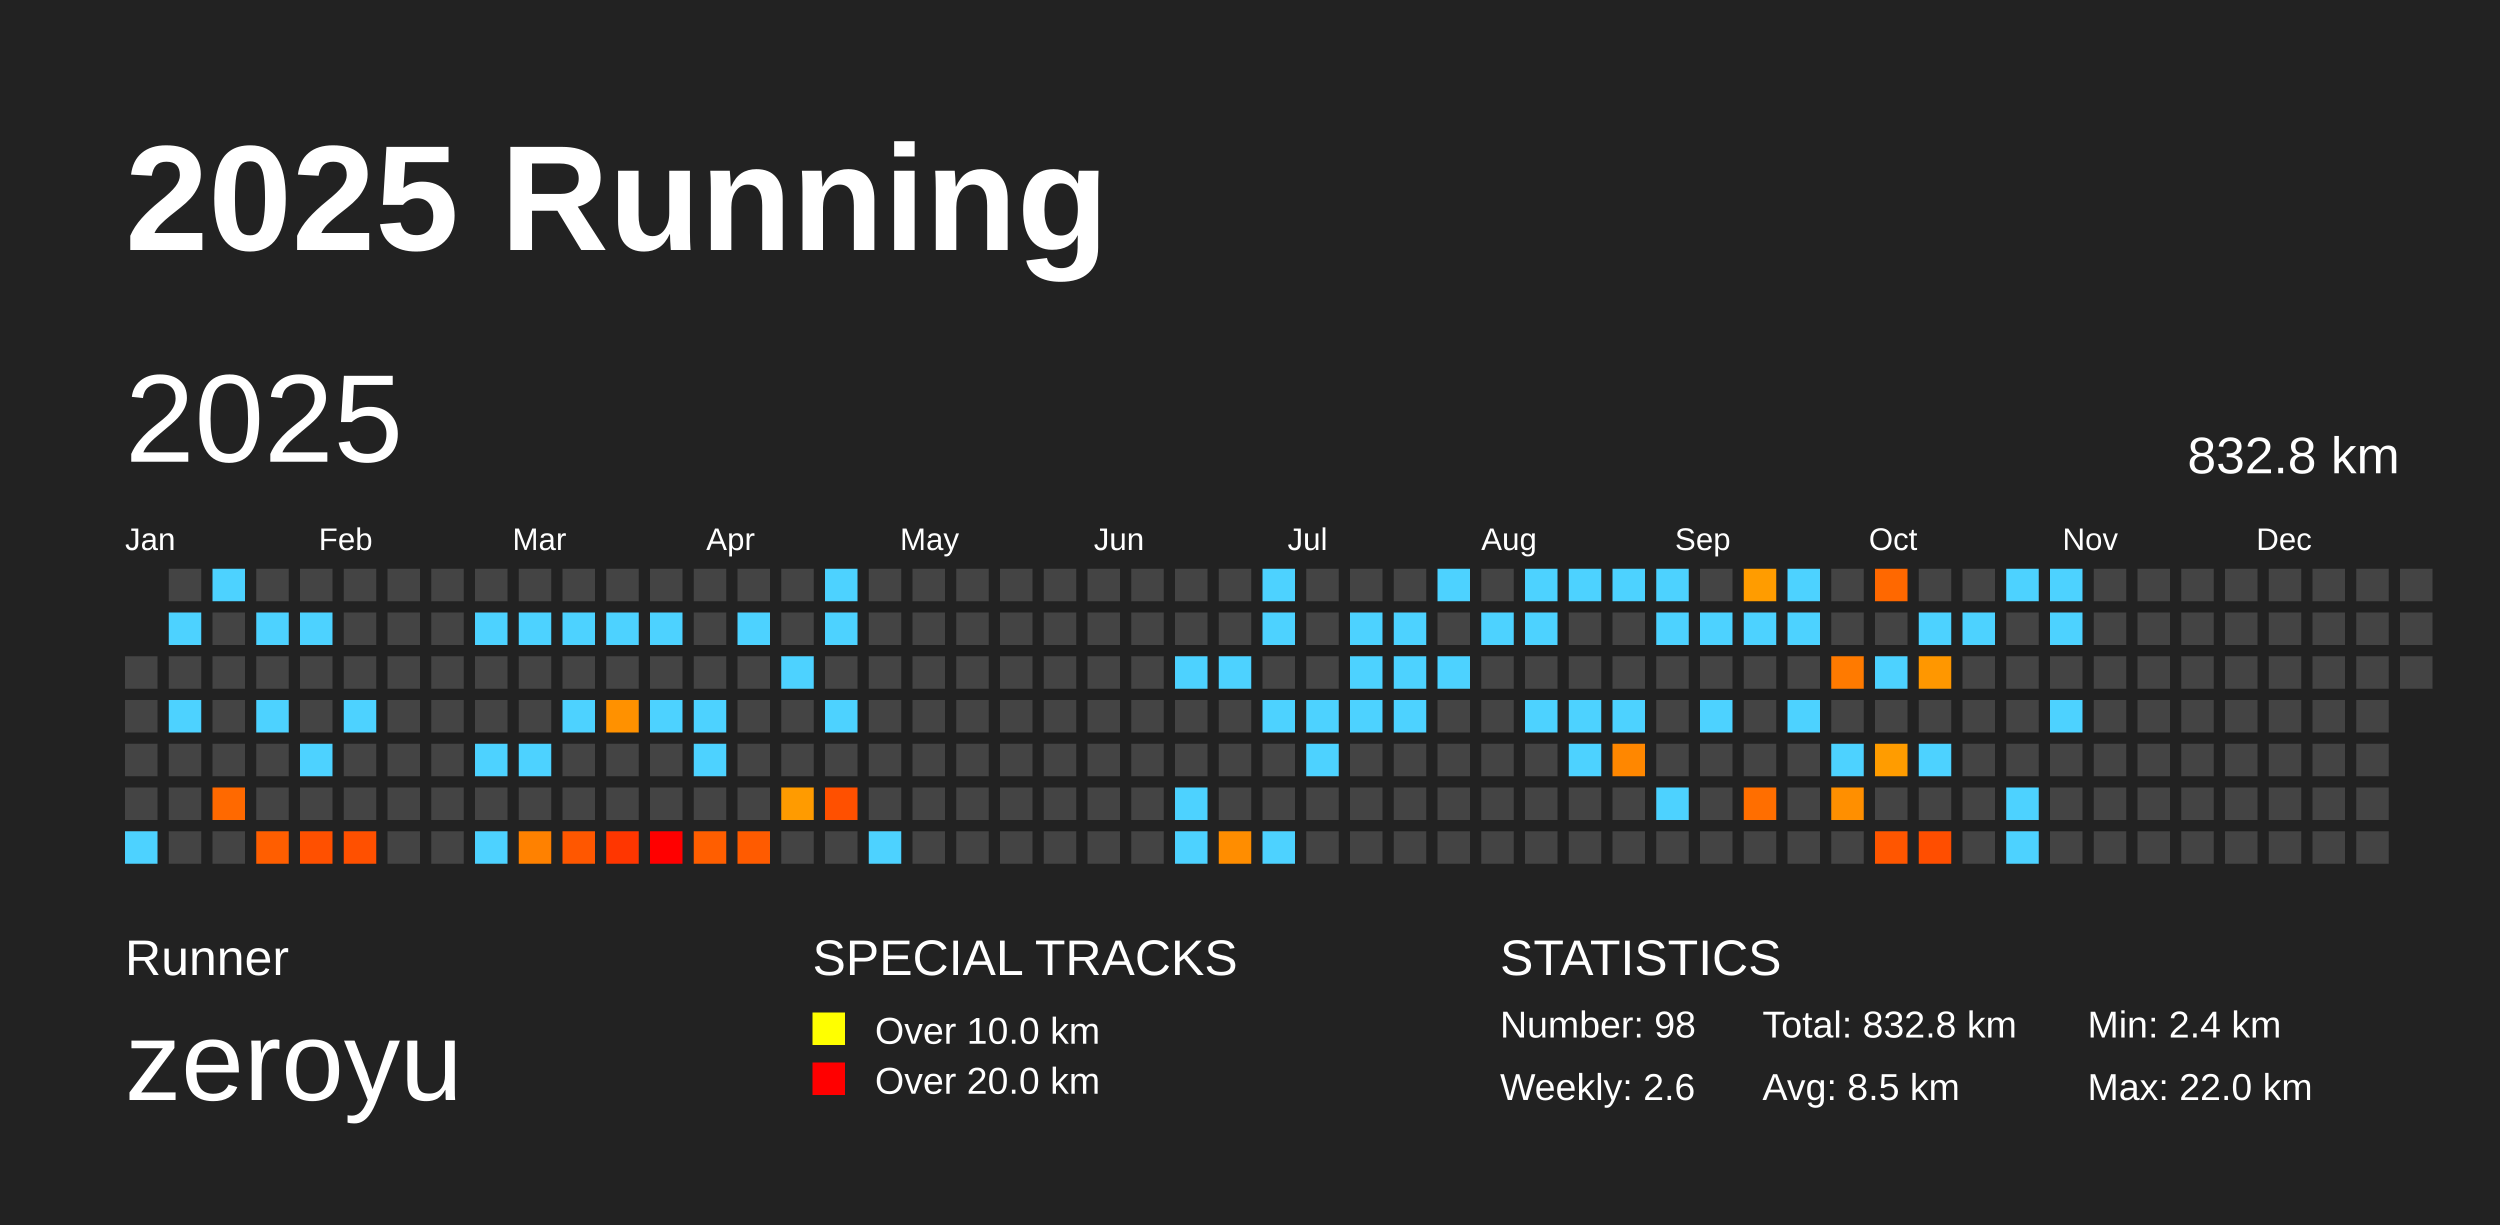
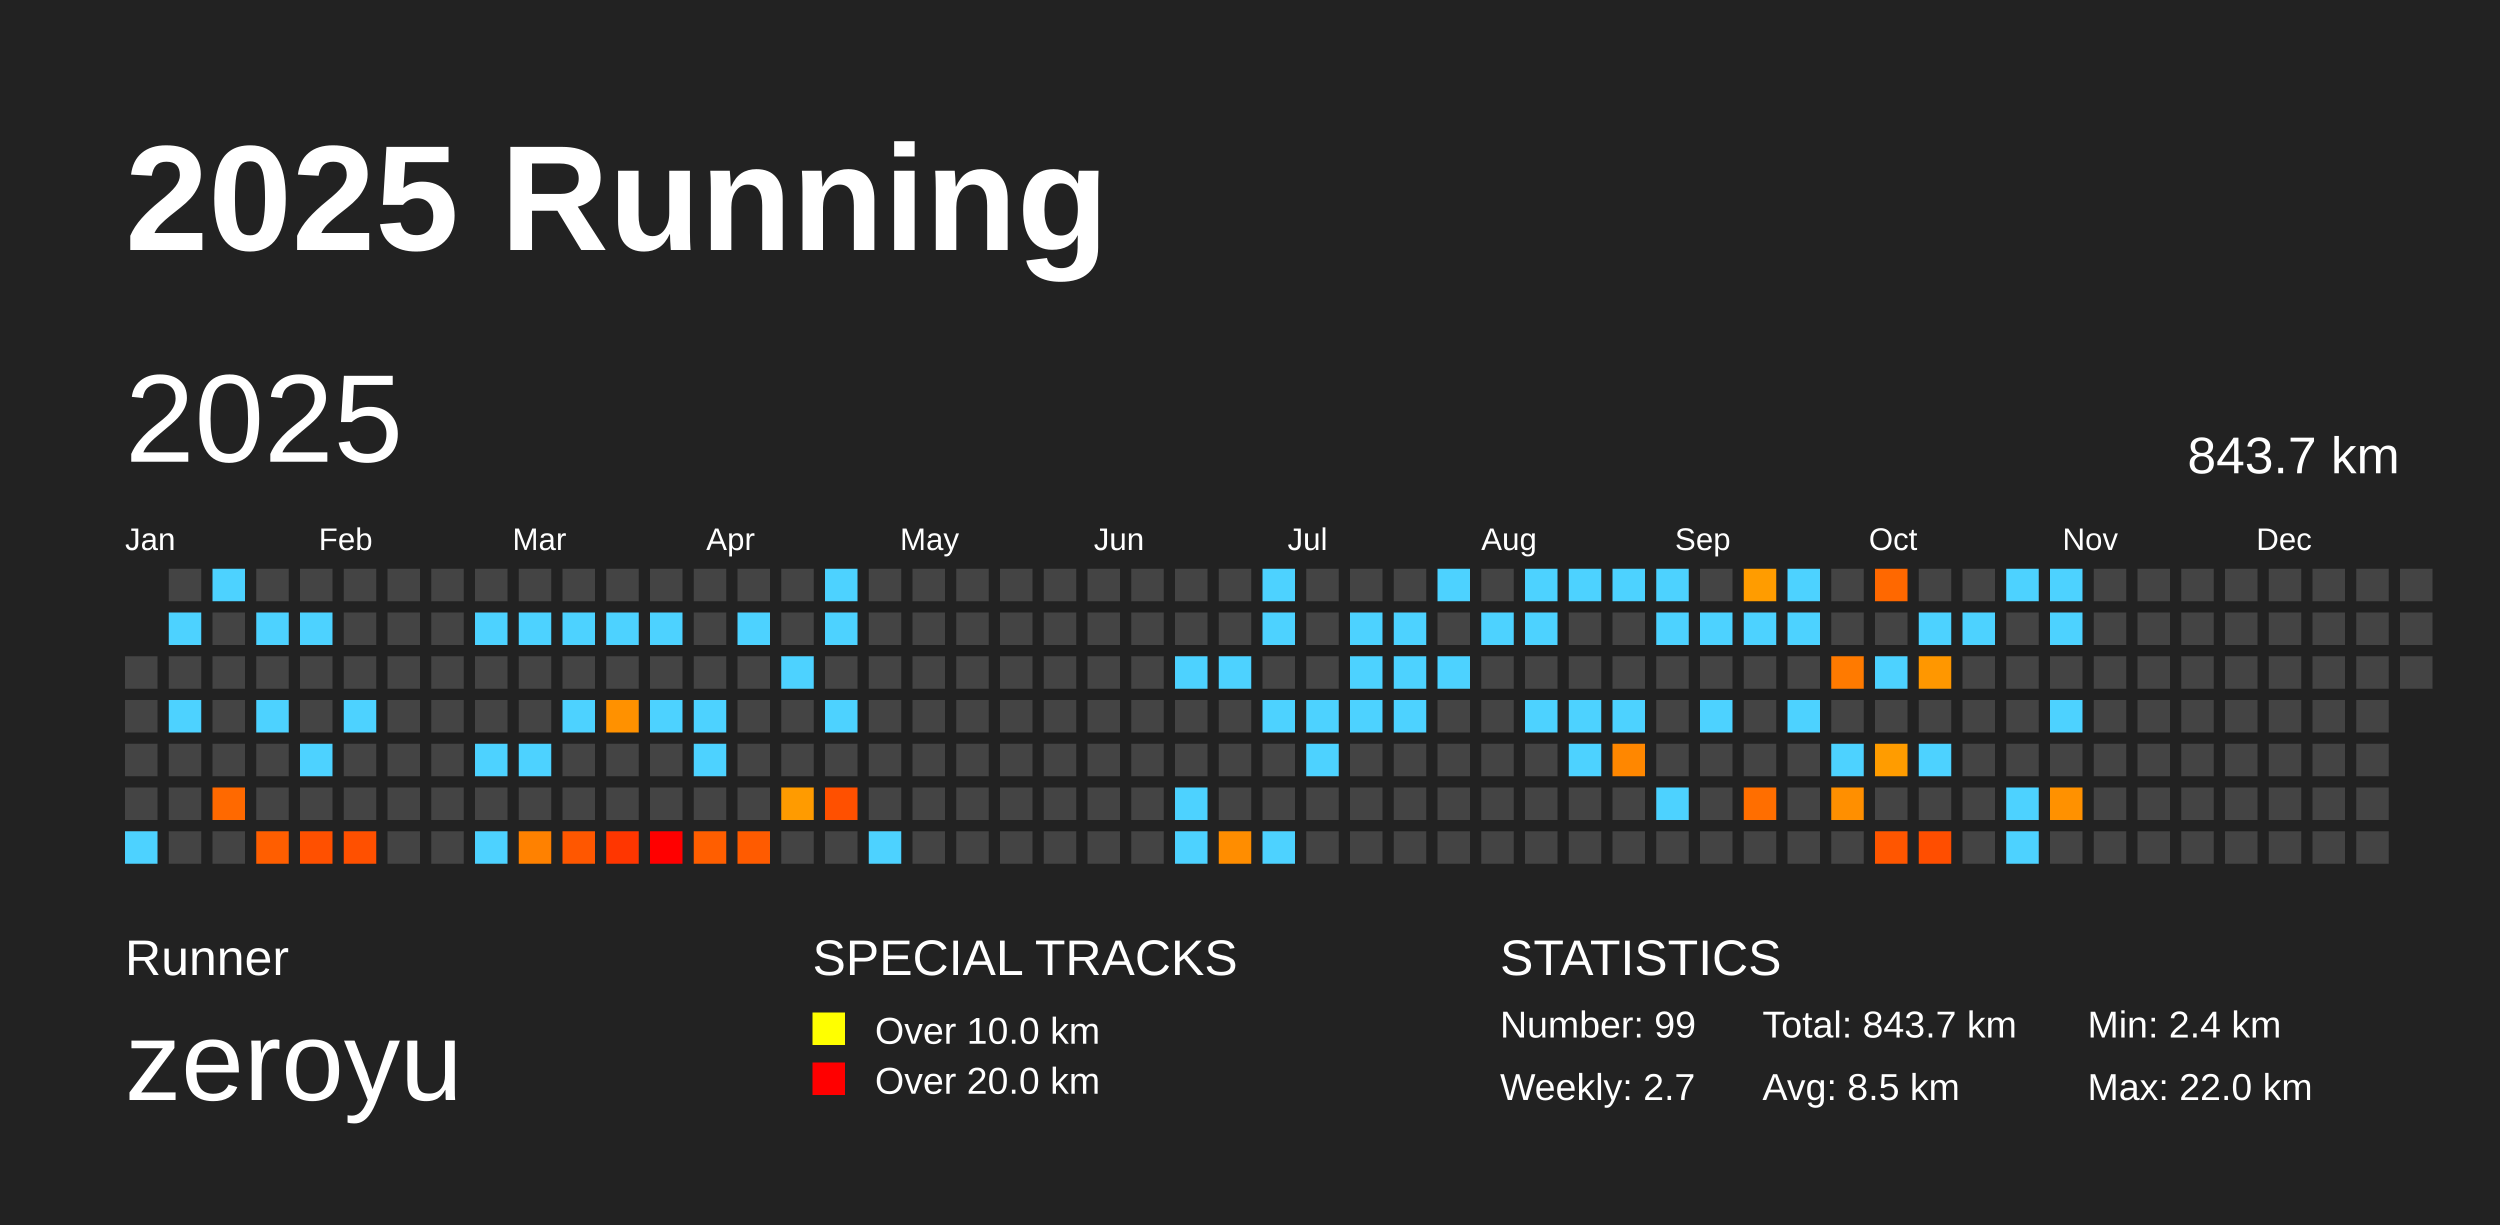
<svg xmlns="http://www.w3.org/2000/svg" baseProfile="full" height="98mm" version="1.1" viewBox="0,0,200,98" width="200mm">
  <defs />
  <rect fill="#222222" height="98" width="200" x="0" y="0" />
  <text fill="#FFFFFF" style="font-size:12px; font-family:Arial; font-weight:bold;" x="10" y="20">2025 Running</text>
  <text fill="#FFFFFF" style="font-size:4px; font-family:Arial" x="10" y="78">Runner</text>
  <text fill="#FFFFFF" style="font-size:9px; font-family:Arial" x="10" y="88">zeroyu</text>
  <text fill="#FFFFFF" style="font-size:4px; font-family:Arial" x="65" y="78">SPECIAL TRACKS</text>
  <rect fill="yellow" height="2.6" width="2.6" x="65" y="81" />
  <text fill="#FFFFFF" style="font-size:3px; font-family:Arial" x="70" y="83.5">Over 10.0 km</text>
  <rect fill="red" height="2.6" width="2.6" x="65" y="85" />
  <text fill="#FFFFFF" style="font-size:3px; font-family:Arial" x="70" y="87.5">Over 20.0 km</text>
  <text fill="#FFFFFF" style="font-size:4px; font-family:Arial" x="120" y="78">STATISTICS</text>
-   <text fill="#FFFFFF" style="font-size:3px; font-family:Arial" x="120" y="83">Number: 98</text>
-   <text fill="#FFFFFF" style="font-size:3px; font-family:Arial" x="120" y="88">Weekly: 2.6</text>
-   <text fill="#FFFFFF" style="font-size:3px; font-family:Arial" x="141" y="83">Total: 832.8 km</text>
+   <text fill="#FFFFFF" style="font-size:3px; font-family:Arial" x="120" y="83">Number: 99</text>
+   <text fill="#FFFFFF" style="font-size:3px; font-family:Arial" x="120" y="88">Weekly: 2.7</text>
+   <text fill="#FFFFFF" style="font-size:3px; font-family:Arial" x="141" y="83">Total: 843.7 km</text>
  <text fill="#FFFFFF" style="font-size:3px; font-family:Arial" x="141" y="88">Avg: 8.5 km</text>
  <text fill="#FFFFFF" style="font-size:3px; font-family:Arial" x="167" y="83">Min: 2.4 km</text>
  <text fill="#FFFFFF" style="font-size:3px; font-family:Arial" x="167" y="88">Max: 22.0 km</text>
  <text dominant-baseline="hanging" fill="#FFFFFF" style="font-size:10.0px; font-family:Arial;" x="10" y="30">2025</text>
-   <text dominant-baseline="hanging" fill="#FFFFFF" style="font-size:4.125px; font-family:Arial;" x="175" y="35">832.8 km</text>
+   <text dominant-baseline="hanging" fill="#FFFFFF" style="font-size:4.125px; font-family:Arial;" x="175" y="35">843.7 km</text>
  <text fill="#FFFFFF" style="font-size:2.5px; font-family:Arial" x="10.0" y="44">Jan</text>
  <text fill="#FFFFFF" style="font-size:2.5px; font-family:Arial" x="25.5" y="44">Feb</text>
  <text fill="#FFFFFF" style="font-size:2.5px; font-family:Arial" x="41.0" y="44">Mar</text>
  <text fill="#FFFFFF" style="font-size:2.5px; font-family:Arial" x="56.5" y="44">Apr</text>
  <text fill="#FFFFFF" style="font-size:2.5px; font-family:Arial" x="72.0" y="44">May</text>
  <text fill="#FFFFFF" style="font-size:2.5px; font-family:Arial" x="87.5" y="44">Jun</text>
  <text fill="#FFFFFF" style="font-size:2.5px; font-family:Arial" x="103.0" y="44">Jul</text>
  <text fill="#FFFFFF" style="font-size:2.5px; font-family:Arial" x="118.5" y="44">Aug</text>
  <text fill="#FFFFFF" style="font-size:2.5px; font-family:Arial" x="134.0" y="44">Sep</text>
  <text fill="#FFFFFF" style="font-size:2.5px; font-family:Arial" x="149.5" y="44">Oct</text>
  <text fill="#FFFFFF" style="font-size:2.5px; font-family:Arial" x="165.0" y="44">Nov</text>
  <text fill="#FFFFFF" style="font-size:2.5px; font-family:Arial" x="180.5" y="44">Dec</text>
  <rect fill="#444444" height="2.6" width="2.6" x="10.0" y="52.5" />
  <rect fill="#444444" height="2.6" width="2.6" x="10.0" y="56.0" />
  <rect fill="#444444" height="2.6" width="2.6" x="10.0" y="59.5" />
  <rect fill="#444444" height="2.6" width="2.6" x="10.0" y="63.0" />
  <rect fill="#4dd2ff" height="2.6" width="2.6" x="10.0" y="66.5" />
  <rect fill="#444444" height="2.6" width="2.6" x="13.5" y="45.5" />
  <rect fill="#4dd2ff" height="2.6" width="2.6" x="13.5" y="49.0" />
  <rect fill="#444444" height="2.6" width="2.6" x="13.5" y="52.5" />
  <rect fill="#4dd2ff" height="2.6" width="2.6" x="13.5" y="56.0" />
  <rect fill="#444444" height="2.6" width="2.6" x="13.5" y="59.5" />
  <rect fill="#444444" height="2.6" width="2.6" x="13.5" y="63.0" />
  <rect fill="#444444" height="2.6" width="2.6" x="13.5" y="66.5" />
  <rect fill="#4dd2ff" height="2.6" width="2.6" x="17.0" y="45.5" />
  <rect fill="#444444" height="2.6" width="2.6" x="17.0" y="49.0" />
  <rect fill="#444444" height="2.6" width="2.6" x="17.0" y="52.5" />
  <rect fill="#444444" height="2.6" width="2.6" x="17.0" y="56.0" />
  <rect fill="#444444" height="2.6" width="2.6" x="17.0" y="59.5" />
  <rect fill="#ff6900" height="2.6" width="2.6" x="17.0" y="63.0" />
  <rect fill="#444444" height="2.6" width="2.6" x="17.0" y="66.5" />
  <rect fill="#444444" height="2.6" width="2.6" x="20.5" y="45.5" />
  <rect fill="#4dd2ff" height="2.6" width="2.6" x="20.5" y="49.0" />
  <rect fill="#444444" height="2.6" width="2.6" x="20.5" y="52.5" />
  <rect fill="#4dd2ff" height="2.6" width="2.6" x="20.5" y="56.0" />
  <rect fill="#444444" height="2.6" width="2.6" x="20.5" y="59.5" />
  <rect fill="#444444" height="2.6" width="2.6" x="20.5" y="63.0" />
  <rect fill="#ff5e00" height="2.6" width="2.6" x="20.5" y="66.5" />
  <rect fill="#444444" height="2.6" width="2.6" x="24.0" y="45.5" />
  <rect fill="#4dd2ff" height="2.6" width="2.6" x="24.0" y="49.0" />
  <rect fill="#444444" height="2.6" width="2.6" x="24.0" y="52.5" />
  <rect fill="#444444" height="2.6" width="2.6" x="24.0" y="56.0" />
  <rect fill="#4dd2ff" height="2.6" width="2.6" x="24.0" y="59.5" />
  <rect fill="#444444" height="2.6" width="2.6" x="24.0" y="63.0" />
  <rect fill="#ff5000" height="2.6" width="2.6" x="24.0" y="66.5" />
  <rect fill="#444444" height="2.6" width="2.6" x="27.5" y="45.5" />
  <rect fill="#444444" height="2.6" width="2.6" x="27.5" y="49.0" />
  <rect fill="#444444" height="2.6" width="2.6" x="27.5" y="52.5" />
  <rect fill="#4dd2ff" height="2.6" width="2.6" x="27.5" y="56.0" />
  <rect fill="#444444" height="2.6" width="2.6" x="27.5" y="59.5" />
  <rect fill="#444444" height="2.6" width="2.6" x="27.5" y="63.0" />
  <rect fill="#ff5000" height="2.6" width="2.6" x="27.5" y="66.5" />
  <rect fill="#444444" height="2.6" width="2.6" x="31.0" y="45.5" />
  <rect fill="#444444" height="2.6" width="2.6" x="31.0" y="49.0" />
  <rect fill="#444444" height="2.6" width="2.6" x="31.0" y="52.5" />
  <rect fill="#444444" height="2.6" width="2.6" x="31.0" y="56.0" />
  <rect fill="#444444" height="2.6" width="2.6" x="31.0" y="59.5" />
  <rect fill="#444444" height="2.6" width="2.6" x="31.0" y="63.0" />
  <rect fill="#444444" height="2.6" width="2.6" x="31.0" y="66.5" />
  <rect fill="#444444" height="2.6" width="2.6" x="34.5" y="45.5" />
  <rect fill="#444444" height="2.6" width="2.6" x="34.5" y="49.0" />
  <rect fill="#444444" height="2.6" width="2.6" x="34.5" y="52.5" />
  <rect fill="#444444" height="2.6" width="2.6" x="34.5" y="56.0" />
  <rect fill="#444444" height="2.6" width="2.6" x="34.5" y="59.5" />
  <rect fill="#444444" height="2.6" width="2.6" x="34.5" y="63.0" />
  <rect fill="#444444" height="2.6" width="2.6" x="34.5" y="66.5" />
  <rect fill="#444444" height="2.6" width="2.6" x="38.0" y="45.5" />
  <rect fill="#4dd2ff" height="2.6" width="2.6" x="38.0" y="49.0" />
  <rect fill="#444444" height="2.6" width="2.6" x="38.0" y="52.5" />
  <rect fill="#444444" height="2.6" width="2.6" x="38.0" y="56.0" />
  <rect fill="#4dd2ff" height="2.6" width="2.6" x="38.0" y="59.5" />
  <rect fill="#444444" height="2.6" width="2.6" x="38.0" y="63.0" />
  <rect fill="#4dd2ff" height="2.6" width="2.6" x="38.0" y="66.5" />
  <rect fill="#444444" height="2.6" width="2.6" x="41.5" y="45.5" />
  <rect fill="#4dd2ff" height="2.6" width="2.6" x="41.5" y="49.0" />
  <rect fill="#444444" height="2.6" width="2.6" x="41.5" y="52.5" />
  <rect fill="#444444" height="2.6" width="2.6" x="41.5" y="56.0" />
  <rect fill="#4dd2ff" height="2.6" width="2.6" x="41.5" y="59.5" />
  <rect fill="#444444" height="2.6" width="2.6" x="41.5" y="63.0" />
  <rect fill="#ff8100" height="2.6" width="2.6" x="41.5" y="66.5" />
  <rect fill="#444444" height="2.6" width="2.6" x="45.0" y="45.5" />
  <rect fill="#4dd2ff" height="2.6" width="2.6" x="45.0" y="49.0" />
  <rect fill="#444444" height="2.6" width="2.6" x="45.0" y="52.5" />
  <rect fill="#4dd2ff" height="2.6" width="2.6" x="45.0" y="56.0" />
  <rect fill="#444444" height="2.6" width="2.6" x="45.0" y="59.5" />
  <rect fill="#444444" height="2.6" width="2.6" x="45.0" y="63.0" />
  <rect fill="#ff5700" height="2.6" width="2.6" x="45.0" y="66.5" />
  <rect fill="#444444" height="2.6" width="2.6" x="48.5" y="45.5" />
  <rect fill="#4dd2ff" height="2.6" width="2.6" x="48.5" y="49.0" />
  <rect fill="#444444" height="2.6" width="2.6" x="48.5" y="52.5" />
  <rect fill="#ff9100" height="2.6" width="2.6" x="48.5" y="56.0" />
  <rect fill="#444444" height="2.6" width="2.6" x="48.5" y="59.5" />
  <rect fill="#444444" height="2.6" width="2.6" x="48.5" y="63.0" />
  <rect fill="#ff3600" height="2.6" width="2.6" x="48.5" y="66.5" />
  <rect fill="#444444" height="2.6" width="2.6" x="52.0" y="45.5" />
  <rect fill="#4dd2ff" height="2.6" width="2.6" x="52.0" y="49.0" />
  <rect fill="#444444" height="2.6" width="2.6" x="52.0" y="52.5" />
  <rect fill="#4dd2ff" height="2.6" width="2.6" x="52.0" y="56.0" />
  <rect fill="#444444" height="2.6" width="2.6" x="52.0" y="59.5" />
  <rect fill="#444444" height="2.6" width="2.6" x="52.0" y="63.0" />
  <rect fill="red" height="2.6" width="2.6" x="52.0" y="66.5" />
  <rect fill="#444444" height="2.6" width="2.6" x="55.5" y="45.5" />
  <rect fill="#444444" height="2.6" width="2.6" x="55.5" y="49.0" />
  <rect fill="#444444" height="2.6" width="2.6" x="55.5" y="52.5" />
  <rect fill="#4dd2ff" height="2.6" width="2.6" x="55.5" y="56.0" />
  <rect fill="#4dd2ff" height="2.6" width="2.6" x="55.5" y="59.5" />
  <rect fill="#444444" height="2.6" width="2.6" x="55.5" y="63.0" />
  <rect fill="#ff5e00" height="2.6" width="2.6" x="55.5" y="66.5" />
  <rect fill="#444444" height="2.6" width="2.6" x="59.0" y="45.5" />
  <rect fill="#4dd2ff" height="2.6" width="2.6" x="59.0" y="49.0" />
  <rect fill="#444444" height="2.6" width="2.6" x="59.0" y="52.5" />
  <rect fill="#444444" height="2.6" width="2.6" x="59.0" y="56.0" />
  <rect fill="#444444" height="2.6" width="2.6" x="59.0" y="59.5" />
  <rect fill="#444444" height="2.6" width="2.6" x="59.0" y="63.0" />
  <rect fill="#ff5b00" height="2.6" width="2.6" x="59.0" y="66.5" />
  <rect fill="#444444" height="2.6" width="2.6" x="62.5" y="45.5" />
  <rect fill="#444444" height="2.6" width="2.6" x="62.5" y="49.0" />
  <rect fill="#4dd2ff" height="2.6" width="2.6" x="62.5" y="52.5" />
  <rect fill="#444444" height="2.6" width="2.6" x="62.5" y="56.0" />
  <rect fill="#444444" height="2.6" width="2.6" x="62.5" y="59.5" />
  <rect fill="#ff9b00" height="2.6" width="2.6" x="62.5" y="63.0" />
  <rect fill="#444444" height="2.6" width="2.6" x="62.5" y="66.5" />
  <rect fill="#4dd2ff" height="2.6" width="2.6" x="66.0" y="45.5" />
  <rect fill="#4dd2ff" height="2.6" width="2.6" x="66.0" y="49.0" />
  <rect fill="#444444" height="2.6" width="2.6" x="66.0" y="52.5" />
  <rect fill="#4dd2ff" height="2.6" width="2.6" x="66.0" y="56.0" />
  <rect fill="#444444" height="2.6" width="2.6" x="66.0" y="59.5" />
  <rect fill="#ff5000" height="2.6" width="2.6" x="66.0" y="63.0" />
  <rect fill="#444444" height="2.6" width="2.6" x="66.0" y="66.5" />
  <rect fill="#444444" height="2.6" width="2.6" x="69.5" y="45.5" />
  <rect fill="#444444" height="2.6" width="2.6" x="69.5" y="49.0" />
  <rect fill="#444444" height="2.6" width="2.6" x="69.5" y="52.5" />
  <rect fill="#444444" height="2.6" width="2.6" x="69.5" y="56.0" />
  <rect fill="#444444" height="2.6" width="2.6" x="69.5" y="59.5" />
  <rect fill="#444444" height="2.6" width="2.6" x="69.5" y="63.0" />
  <rect fill="#4dd2ff" height="2.6" width="2.6" x="69.5" y="66.5" />
  <rect fill="#444444" height="2.6" width="2.6" x="73.0" y="45.5" />
  <rect fill="#444444" height="2.6" width="2.6" x="73.0" y="49.0" />
  <rect fill="#444444" height="2.6" width="2.6" x="73.0" y="52.5" />
  <rect fill="#444444" height="2.6" width="2.6" x="73.0" y="56.0" />
  <rect fill="#444444" height="2.6" width="2.6" x="73.0" y="59.5" />
  <rect fill="#444444" height="2.6" width="2.6" x="73.0" y="63.0" />
  <rect fill="#444444" height="2.6" width="2.6" x="73.0" y="66.5" />
  <rect fill="#444444" height="2.6" width="2.6" x="76.5" y="45.5" />
  <rect fill="#444444" height="2.6" width="2.6" x="76.5" y="49.0" />
  <rect fill="#444444" height="2.6" width="2.6" x="76.5" y="52.5" />
  <rect fill="#444444" height="2.6" width="2.6" x="76.5" y="56.0" />
  <rect fill="#444444" height="2.6" width="2.6" x="76.5" y="59.5" />
  <rect fill="#444444" height="2.6" width="2.6" x="76.5" y="63.0" />
  <rect fill="#444444" height="2.6" width="2.6" x="76.5" y="66.5" />
  <rect fill="#444444" height="2.6" width="2.6" x="80.0" y="45.5" />
  <rect fill="#444444" height="2.6" width="2.6" x="80.0" y="49.0" />
  <rect fill="#444444" height="2.6" width="2.6" x="80.0" y="52.5" />
  <rect fill="#444444" height="2.6" width="2.6" x="80.0" y="56.0" />
  <rect fill="#444444" height="2.6" width="2.6" x="80.0" y="59.5" />
  <rect fill="#444444" height="2.6" width="2.6" x="80.0" y="63.0" />
  <rect fill="#444444" height="2.6" width="2.6" x="80.0" y="66.5" />
  <rect fill="#444444" height="2.6" width="2.6" x="83.5" y="45.5" />
  <rect fill="#444444" height="2.6" width="2.6" x="83.5" y="49.0" />
  <rect fill="#444444" height="2.6" width="2.6" x="83.5" y="52.5" />
  <rect fill="#444444" height="2.6" width="2.6" x="83.5" y="56.0" />
  <rect fill="#444444" height="2.6" width="2.6" x="83.5" y="59.5" />
  <rect fill="#444444" height="2.6" width="2.6" x="83.5" y="63.0" />
  <rect fill="#444444" height="2.6" width="2.6" x="83.5" y="66.5" />
  <rect fill="#444444" height="2.6" width="2.6" x="87.0" y="45.5" />
  <rect fill="#444444" height="2.6" width="2.6" x="87.0" y="49.0" />
  <rect fill="#444444" height="2.6" width="2.6" x="87.0" y="52.5" />
  <rect fill="#444444" height="2.6" width="2.6" x="87.0" y="56.0" />
  <rect fill="#444444" height="2.6" width="2.6" x="87.0" y="59.5" />
  <rect fill="#444444" height="2.6" width="2.6" x="87.0" y="63.0" />
  <rect fill="#444444" height="2.6" width="2.6" x="87.0" y="66.5" />
  <rect fill="#444444" height="2.6" width="2.6" x="90.5" y="45.5" />
  <rect fill="#444444" height="2.6" width="2.6" x="90.5" y="49.0" />
  <rect fill="#444444" height="2.6" width="2.6" x="90.5" y="52.5" />
  <rect fill="#444444" height="2.6" width="2.6" x="90.5" y="56.0" />
  <rect fill="#444444" height="2.6" width="2.6" x="90.5" y="59.5" />
  <rect fill="#444444" height="2.6" width="2.6" x="90.5" y="63.0" />
  <rect fill="#444444" height="2.6" width="2.6" x="90.5" y="66.5" />
  <rect fill="#444444" height="2.6" width="2.6" x="94.0" y="45.5" />
  <rect fill="#444444" height="2.6" width="2.6" x="94.0" y="49.0" />
  <rect fill="#4dd2ff" height="2.6" width="2.6" x="94.0" y="52.5" />
  <rect fill="#444444" height="2.6" width="2.6" x="94.0" y="56.0" />
  <rect fill="#444444" height="2.6" width="2.6" x="94.0" y="59.5" />
  <rect fill="#4dd2ff" height="2.6" width="2.6" x="94.0" y="63.0" />
  <rect fill="#4dd2ff" height="2.6" width="2.6" x="94.0" y="66.5" />
  <rect fill="#444444" height="2.6" width="2.6" x="97.5" y="45.5" />
  <rect fill="#444444" height="2.6" width="2.6" x="97.5" y="49.0" />
  <rect fill="#4dd2ff" height="2.6" width="2.6" x="97.5" y="52.5" />
  <rect fill="#444444" height="2.6" width="2.6" x="97.5" y="56.0" />
  <rect fill="#444444" height="2.6" width="2.6" x="97.5" y="59.5" />
  <rect fill="#444444" height="2.6" width="2.6" x="97.5" y="63.0" />
  <rect fill="#ff8d00" height="2.6" width="2.6" x="97.5" y="66.5" />
  <rect fill="#4dd2ff" height="2.6" width="2.6" x="101.0" y="45.5" />
  <rect fill="#4dd2ff" height="2.6" width="2.6" x="101.0" y="49.0" />
  <rect fill="#444444" height="2.6" width="2.6" x="101.0" y="52.5" />
  <rect fill="#4dd2ff" height="2.6" width="2.6" x="101.0" y="56.0" />
  <rect fill="#444444" height="2.6" width="2.6" x="101.0" y="59.5" />
  <rect fill="#444444" height="2.6" width="2.6" x="101.0" y="63.0" />
  <rect fill="#4dd2ff" height="2.6" width="2.6" x="101.0" y="66.5" />
  <rect fill="#444444" height="2.6" width="2.6" x="104.5" y="45.5" />
  <rect fill="#444444" height="2.6" width="2.6" x="104.5" y="49.0" />
  <rect fill="#444444" height="2.6" width="2.6" x="104.5" y="52.5" />
  <rect fill="#4dd2ff" height="2.6" width="2.6" x="104.5" y="56.0" />
  <rect fill="#4dd2ff" height="2.6" width="2.6" x="104.5" y="59.5" />
  <rect fill="#444444" height="2.6" width="2.6" x="104.5" y="63.0" />
  <rect fill="#444444" height="2.6" width="2.6" x="104.5" y="66.5" />
  <rect fill="#444444" height="2.6" width="2.6" x="108.0" y="45.5" />
  <rect fill="#4dd2ff" height="2.6" width="2.6" x="108.0" y="49.0" />
  <rect fill="#4dd2ff" height="2.6" width="2.6" x="108.0" y="52.5" />
  <rect fill="#4dd2ff" height="2.6" width="2.6" x="108.0" y="56.0" />
  <rect fill="#444444" height="2.6" width="2.6" x="108.0" y="59.5" />
  <rect fill="#444444" height="2.6" width="2.6" x="108.0" y="63.0" />
  <rect fill="#444444" height="2.6" width="2.6" x="108.0" y="66.5" />
  <rect fill="#444444" height="2.6" width="2.6" x="111.5" y="45.5" />
  <rect fill="#4dd2ff" height="2.6" width="2.6" x="111.5" y="49.0" />
  <rect fill="#4dd2ff" height="2.6" width="2.6" x="111.5" y="52.5" />
  <rect fill="#4dd2ff" height="2.6" width="2.6" x="111.5" y="56.0" />
  <rect fill="#444444" height="2.6" width="2.6" x="111.5" y="59.5" />
  <rect fill="#444444" height="2.6" width="2.6" x="111.5" y="63.0" />
  <rect fill="#444444" height="2.6" width="2.6" x="111.5" y="66.5" />
  <rect fill="#4dd2ff" height="2.6" width="2.6" x="115.0" y="45.5" />
  <rect fill="#444444" height="2.6" width="2.6" x="115.0" y="49.0" />
  <rect fill="#4dd2ff" height="2.6" width="2.6" x="115.0" y="52.5" />
  <rect fill="#444444" height="2.6" width="2.6" x="115.0" y="56.0" />
  <rect fill="#444444" height="2.6" width="2.6" x="115.0" y="59.5" />
  <rect fill="#444444" height="2.6" width="2.6" x="115.0" y="63.0" />
  <rect fill="#444444" height="2.6" width="2.6" x="115.0" y="66.5" />
  <rect fill="#444444" height="2.6" width="2.6" x="118.5" y="45.5" />
  <rect fill="#4dd2ff" height="2.6" width="2.6" x="118.5" y="49.0" />
  <rect fill="#444444" height="2.6" width="2.6" x="118.5" y="52.5" />
  <rect fill="#444444" height="2.6" width="2.6" x="118.5" y="56.0" />
  <rect fill="#444444" height="2.6" width="2.6" x="118.5" y="59.5" />
  <rect fill="#444444" height="2.6" width="2.6" x="118.5" y="63.0" />
  <rect fill="#444444" height="2.6" width="2.6" x="118.5" y="66.5" />
  <rect fill="#4dd2ff" height="2.6" width="2.6" x="122.0" y="45.5" />
  <rect fill="#4dd2ff" height="2.6" width="2.6" x="122.0" y="49.0" />
  <rect fill="#444444" height="2.6" width="2.6" x="122.0" y="52.5" />
  <rect fill="#4dd2ff" height="2.6" width="2.6" x="122.0" y="56.0" />
  <rect fill="#444444" height="2.6" width="2.6" x="122.0" y="59.5" />
  <rect fill="#444444" height="2.6" width="2.6" x="122.0" y="63.0" />
  <rect fill="#444444" height="2.6" width="2.6" x="122.0" y="66.5" />
  <rect fill="#4dd2ff" height="2.6" width="2.6" x="125.5" y="45.5" />
  <rect fill="#444444" height="2.6" width="2.6" x="125.5" y="49.0" />
  <rect fill="#444444" height="2.6" width="2.6" x="125.5" y="52.5" />
  <rect fill="#4dd2ff" height="2.6" width="2.6" x="125.5" y="56.0" />
  <rect fill="#4dd2ff" height="2.6" width="2.6" x="125.5" y="59.5" />
  <rect fill="#444444" height="2.6" width="2.6" x="125.5" y="63.0" />
  <rect fill="#444444" height="2.6" width="2.6" x="125.5" y="66.5" />
  <rect fill="#4dd2ff" height="2.6" width="2.6" x="129.0" y="45.5" />
  <rect fill="#444444" height="2.6" width="2.6" x="129.0" y="49.0" />
  <rect fill="#444444" height="2.6" width="2.6" x="129.0" y="52.5" />
  <rect fill="#4dd2ff" height="2.6" width="2.6" x="129.0" y="56.0" />
  <rect fill="#ff8700" height="2.6" width="2.6" x="129.0" y="59.5" />
  <rect fill="#444444" height="2.6" width="2.6" x="129.0" y="63.0" />
  <rect fill="#444444" height="2.6" width="2.6" x="129.0" y="66.5" />
  <rect fill="#4dd2ff" height="2.6" width="2.6" x="132.5" y="45.5" />
  <rect fill="#4dd2ff" height="2.6" width="2.6" x="132.5" y="49.0" />
  <rect fill="#444444" height="2.6" width="2.6" x="132.5" y="52.5" />
  <rect fill="#444444" height="2.6" width="2.6" x="132.5" y="56.0" />
  <rect fill="#444444" height="2.6" width="2.6" x="132.5" y="59.5" />
  <rect fill="#4dd2ff" height="2.6" width="2.6" x="132.5" y="63.0" />
  <rect fill="#444444" height="2.6" width="2.6" x="132.5" y="66.5" />
  <rect fill="#444444" height="2.6" width="2.6" x="136.0" y="45.5" />
  <rect fill="#4dd2ff" height="2.6" width="2.6" x="136.0" y="49.0" />
  <rect fill="#444444" height="2.6" width="2.6" x="136.0" y="52.5" />
  <rect fill="#4dd2ff" height="2.6" width="2.6" x="136.0" y="56.0" />
  <rect fill="#444444" height="2.6" width="2.6" x="136.0" y="59.5" />
  <rect fill="#444444" height="2.6" width="2.6" x="136.0" y="63.0" />
  <rect fill="#444444" height="2.6" width="2.6" x="136.0" y="66.5" />
  <rect fill="#ff9c00" height="2.6" width="2.6" x="139.5" y="45.5" />
  <rect fill="#4dd2ff" height="2.6" width="2.6" x="139.5" y="49.0" />
  <rect fill="#444444" height="2.6" width="2.6" x="139.5" y="52.5" />
  <rect fill="#444444" height="2.6" width="2.6" x="139.5" y="56.0" />
  <rect fill="#444444" height="2.6" width="2.6" x="139.5" y="59.5" />
  <rect fill="#ff6e00" height="2.6" width="2.6" x="139.5" y="63.0" />
  <rect fill="#444444" height="2.6" width="2.6" x="139.5" y="66.5" />
  <rect fill="#4dd2ff" height="2.6" width="2.6" x="143.0" y="45.5" />
  <rect fill="#4dd2ff" height="2.6" width="2.6" x="143.0" y="49.0" />
  <rect fill="#444444" height="2.6" width="2.6" x="143.0" y="52.5" />
  <rect fill="#4dd2ff" height="2.6" width="2.6" x="143.0" y="56.0" />
  <rect fill="#444444" height="2.6" width="2.6" x="143.0" y="59.5" />
  <rect fill="#444444" height="2.6" width="2.6" x="143.0" y="63.0" />
  <rect fill="#444444" height="2.6" width="2.6" x="143.0" y="66.5" />
  <rect fill="#444444" height="2.6" width="2.6" x="146.5" y="45.5" />
  <rect fill="#444444" height="2.6" width="2.6" x="146.5" y="49.0" />
  <rect fill="#ff7a00" height="2.6" width="2.6" x="146.5" y="52.5" />
  <rect fill="#444444" height="2.6" width="2.6" x="146.5" y="56.0" />
  <rect fill="#4dd2ff" height="2.6" width="2.6" x="146.5" y="59.5" />
  <rect fill="#ff8f00" height="2.6" width="2.6" x="146.5" y="63.0" />
  <rect fill="#444444" height="2.6" width="2.6" x="146.5" y="66.5" />
  <rect fill="#ff6800" height="2.6" width="2.6" x="150.0" y="45.5" />
  <rect fill="#444444" height="2.6" width="2.6" x="150.0" y="49.0" />
  <rect fill="#4dd2ff" height="2.6" width="2.6" x="150.0" y="52.5" />
  <rect fill="#444444" height="2.6" width="2.6" x="150.0" y="56.0" />
  <rect fill="#ff9c00" height="2.6" width="2.6" x="150.0" y="59.5" />
  <rect fill="#444444" height="2.6" width="2.6" x="150.0" y="63.0" />
  <rect fill="#ff5600" height="2.6" width="2.6" x="150.0" y="66.5" />
  <rect fill="#444444" height="2.6" width="2.6" x="153.5" y="45.5" />
  <rect fill="#4dd2ff" height="2.6" width="2.6" x="153.5" y="49.0" />
  <rect fill="#ff9700" height="2.6" width="2.6" x="153.5" y="52.5" />
  <rect fill="#444444" height="2.6" width="2.6" x="153.5" y="56.0" />
  <rect fill="#4dd2ff" height="2.6" width="2.6" x="153.5" y="59.5" />
  <rect fill="#444444" height="2.6" width="2.6" x="153.5" y="63.0" />
  <rect fill="#ff4e00" height="2.6" width="2.6" x="153.5" y="66.5" />
  <rect fill="#444444" height="2.6" width="2.6" x="157.0" y="45.5" />
  <rect fill="#4dd2ff" height="2.6" width="2.6" x="157.0" y="49.0" />
  <rect fill="#444444" height="2.6" width="2.6" x="157.0" y="52.5" />
  <rect fill="#444444" height="2.6" width="2.6" x="157.0" y="56.0" />
  <rect fill="#444444" height="2.6" width="2.6" x="157.0" y="59.5" />
  <rect fill="#444444" height="2.6" width="2.6" x="157.0" y="63.0" />
  <rect fill="#444444" height="2.6" width="2.6" x="157.0" y="66.5" />
  <rect fill="#4dd2ff" height="2.6" width="2.6" x="160.5" y="45.5" />
  <rect fill="#444444" height="2.6" width="2.6" x="160.5" y="49.0" />
  <rect fill="#444444" height="2.6" width="2.6" x="160.5" y="52.5" />
  <rect fill="#444444" height="2.6" width="2.6" x="160.5" y="56.0" />
  <rect fill="#444444" height="2.6" width="2.6" x="160.5" y="59.5" />
  <rect fill="#4dd2ff" height="2.6" width="2.6" x="160.5" y="63.0" />
  <rect fill="#4dd2ff" height="2.6" width="2.6" x="160.5" y="66.5" />
  <rect fill="#4dd2ff" height="2.6" width="2.6" x="164.0" y="45.5" />
  <rect fill="#4dd2ff" height="2.6" width="2.6" x="164.0" y="49.0" />
  <rect fill="#444444" height="2.6" width="2.6" x="164.0" y="52.5" />
  <rect fill="#4dd2ff" height="2.6" width="2.6" x="164.0" y="56.0" />
  <rect fill="#444444" height="2.6" width="2.6" x="164.0" y="59.5" />
-   <rect fill="#444444" height="2.6" width="2.6" x="164.0" y="63.0" />
+   <rect fill="#ff9100" height="2.6" width="2.6" x="164.0" y="63.0" />
  <rect fill="#444444" height="2.6" width="2.6" x="164.0" y="66.5" />
  <rect fill="#444444" height="2.6" width="2.6" x="167.5" y="45.5" />
  <rect fill="#444444" height="2.6" width="2.6" x="167.5" y="49.0" />
  <rect fill="#444444" height="2.6" width="2.6" x="167.5" y="52.5" />
  <rect fill="#444444" height="2.6" width="2.6" x="167.5" y="56.0" />
  <rect fill="#444444" height="2.6" width="2.6" x="167.5" y="59.5" />
  <rect fill="#444444" height="2.6" width="2.6" x="167.5" y="63.0" />
  <rect fill="#444444" height="2.6" width="2.6" x="167.5" y="66.5" />
  <rect fill="#444444" height="2.6" width="2.6" x="171.0" y="45.5" />
  <rect fill="#444444" height="2.6" width="2.6" x="171.0" y="49.0" />
  <rect fill="#444444" height="2.6" width="2.6" x="171.0" y="52.5" />
  <rect fill="#444444" height="2.6" width="2.6" x="171.0" y="56.0" />
  <rect fill="#444444" height="2.6" width="2.6" x="171.0" y="59.5" />
  <rect fill="#444444" height="2.6" width="2.6" x="171.0" y="63.0" />
  <rect fill="#444444" height="2.6" width="2.6" x="171.0" y="66.5" />
  <rect fill="#444444" height="2.6" width="2.6" x="174.5" y="45.5" />
  <rect fill="#444444" height="2.6" width="2.6" x="174.5" y="49.0" />
  <rect fill="#444444" height="2.6" width="2.6" x="174.5" y="52.5" />
  <rect fill="#444444" height="2.6" width="2.6" x="174.5" y="56.0" />
  <rect fill="#444444" height="2.6" width="2.6" x="174.5" y="59.5" />
  <rect fill="#444444" height="2.6" width="2.6" x="174.5" y="63.0" />
  <rect fill="#444444" height="2.6" width="2.6" x="174.5" y="66.5" />
  <rect fill="#444444" height="2.6" width="2.6" x="178.0" y="45.5" />
  <rect fill="#444444" height="2.6" width="2.6" x="178.0" y="49.0" />
  <rect fill="#444444" height="2.6" width="2.6" x="178.0" y="52.5" />
  <rect fill="#444444" height="2.6" width="2.6" x="178.0" y="56.0" />
  <rect fill="#444444" height="2.6" width="2.6" x="178.0" y="59.5" />
  <rect fill="#444444" height="2.6" width="2.6" x="178.0" y="63.0" />
  <rect fill="#444444" height="2.6" width="2.6" x="178.0" y="66.5" />
  <rect fill="#444444" height="2.6" width="2.6" x="181.5" y="45.5" />
  <rect fill="#444444" height="2.6" width="2.6" x="181.5" y="49.0" />
  <rect fill="#444444" height="2.6" width="2.6" x="181.5" y="52.5" />
  <rect fill="#444444" height="2.6" width="2.6" x="181.5" y="56.0" />
  <rect fill="#444444" height="2.6" width="2.6" x="181.5" y="59.5" />
  <rect fill="#444444" height="2.6" width="2.6" x="181.5" y="63.0" />
  <rect fill="#444444" height="2.6" width="2.6" x="181.5" y="66.5" />
  <rect fill="#444444" height="2.6" width="2.6" x="185.0" y="45.5" />
  <rect fill="#444444" height="2.6" width="2.6" x="185.0" y="49.0" />
  <rect fill="#444444" height="2.6" width="2.6" x="185.0" y="52.5" />
  <rect fill="#444444" height="2.6" width="2.6" x="185.0" y="56.0" />
  <rect fill="#444444" height="2.6" width="2.6" x="185.0" y="59.5" />
  <rect fill="#444444" height="2.6" width="2.6" x="185.0" y="63.0" />
  <rect fill="#444444" height="2.6" width="2.6" x="185.0" y="66.5" />
  <rect fill="#444444" height="2.6" width="2.6" x="188.5" y="45.5" />
  <rect fill="#444444" height="2.6" width="2.6" x="188.5" y="49.0" />
  <rect fill="#444444" height="2.6" width="2.6" x="188.5" y="52.5" />
  <rect fill="#444444" height="2.6" width="2.6" x="188.5" y="56.0" />
  <rect fill="#444444" height="2.6" width="2.6" x="188.5" y="59.5" />
  <rect fill="#444444" height="2.6" width="2.6" x="188.5" y="63.0" />
  <rect fill="#444444" height="2.6" width="2.6" x="188.5" y="66.5" />
  <rect fill="#444444" height="2.6" width="2.6" x="192.0" y="45.5" />
  <rect fill="#444444" height="2.6" width="2.6" x="192.0" y="49.0" />
  <rect fill="#444444" height="2.6" width="2.6" x="192.0" y="52.5" />
</svg>
